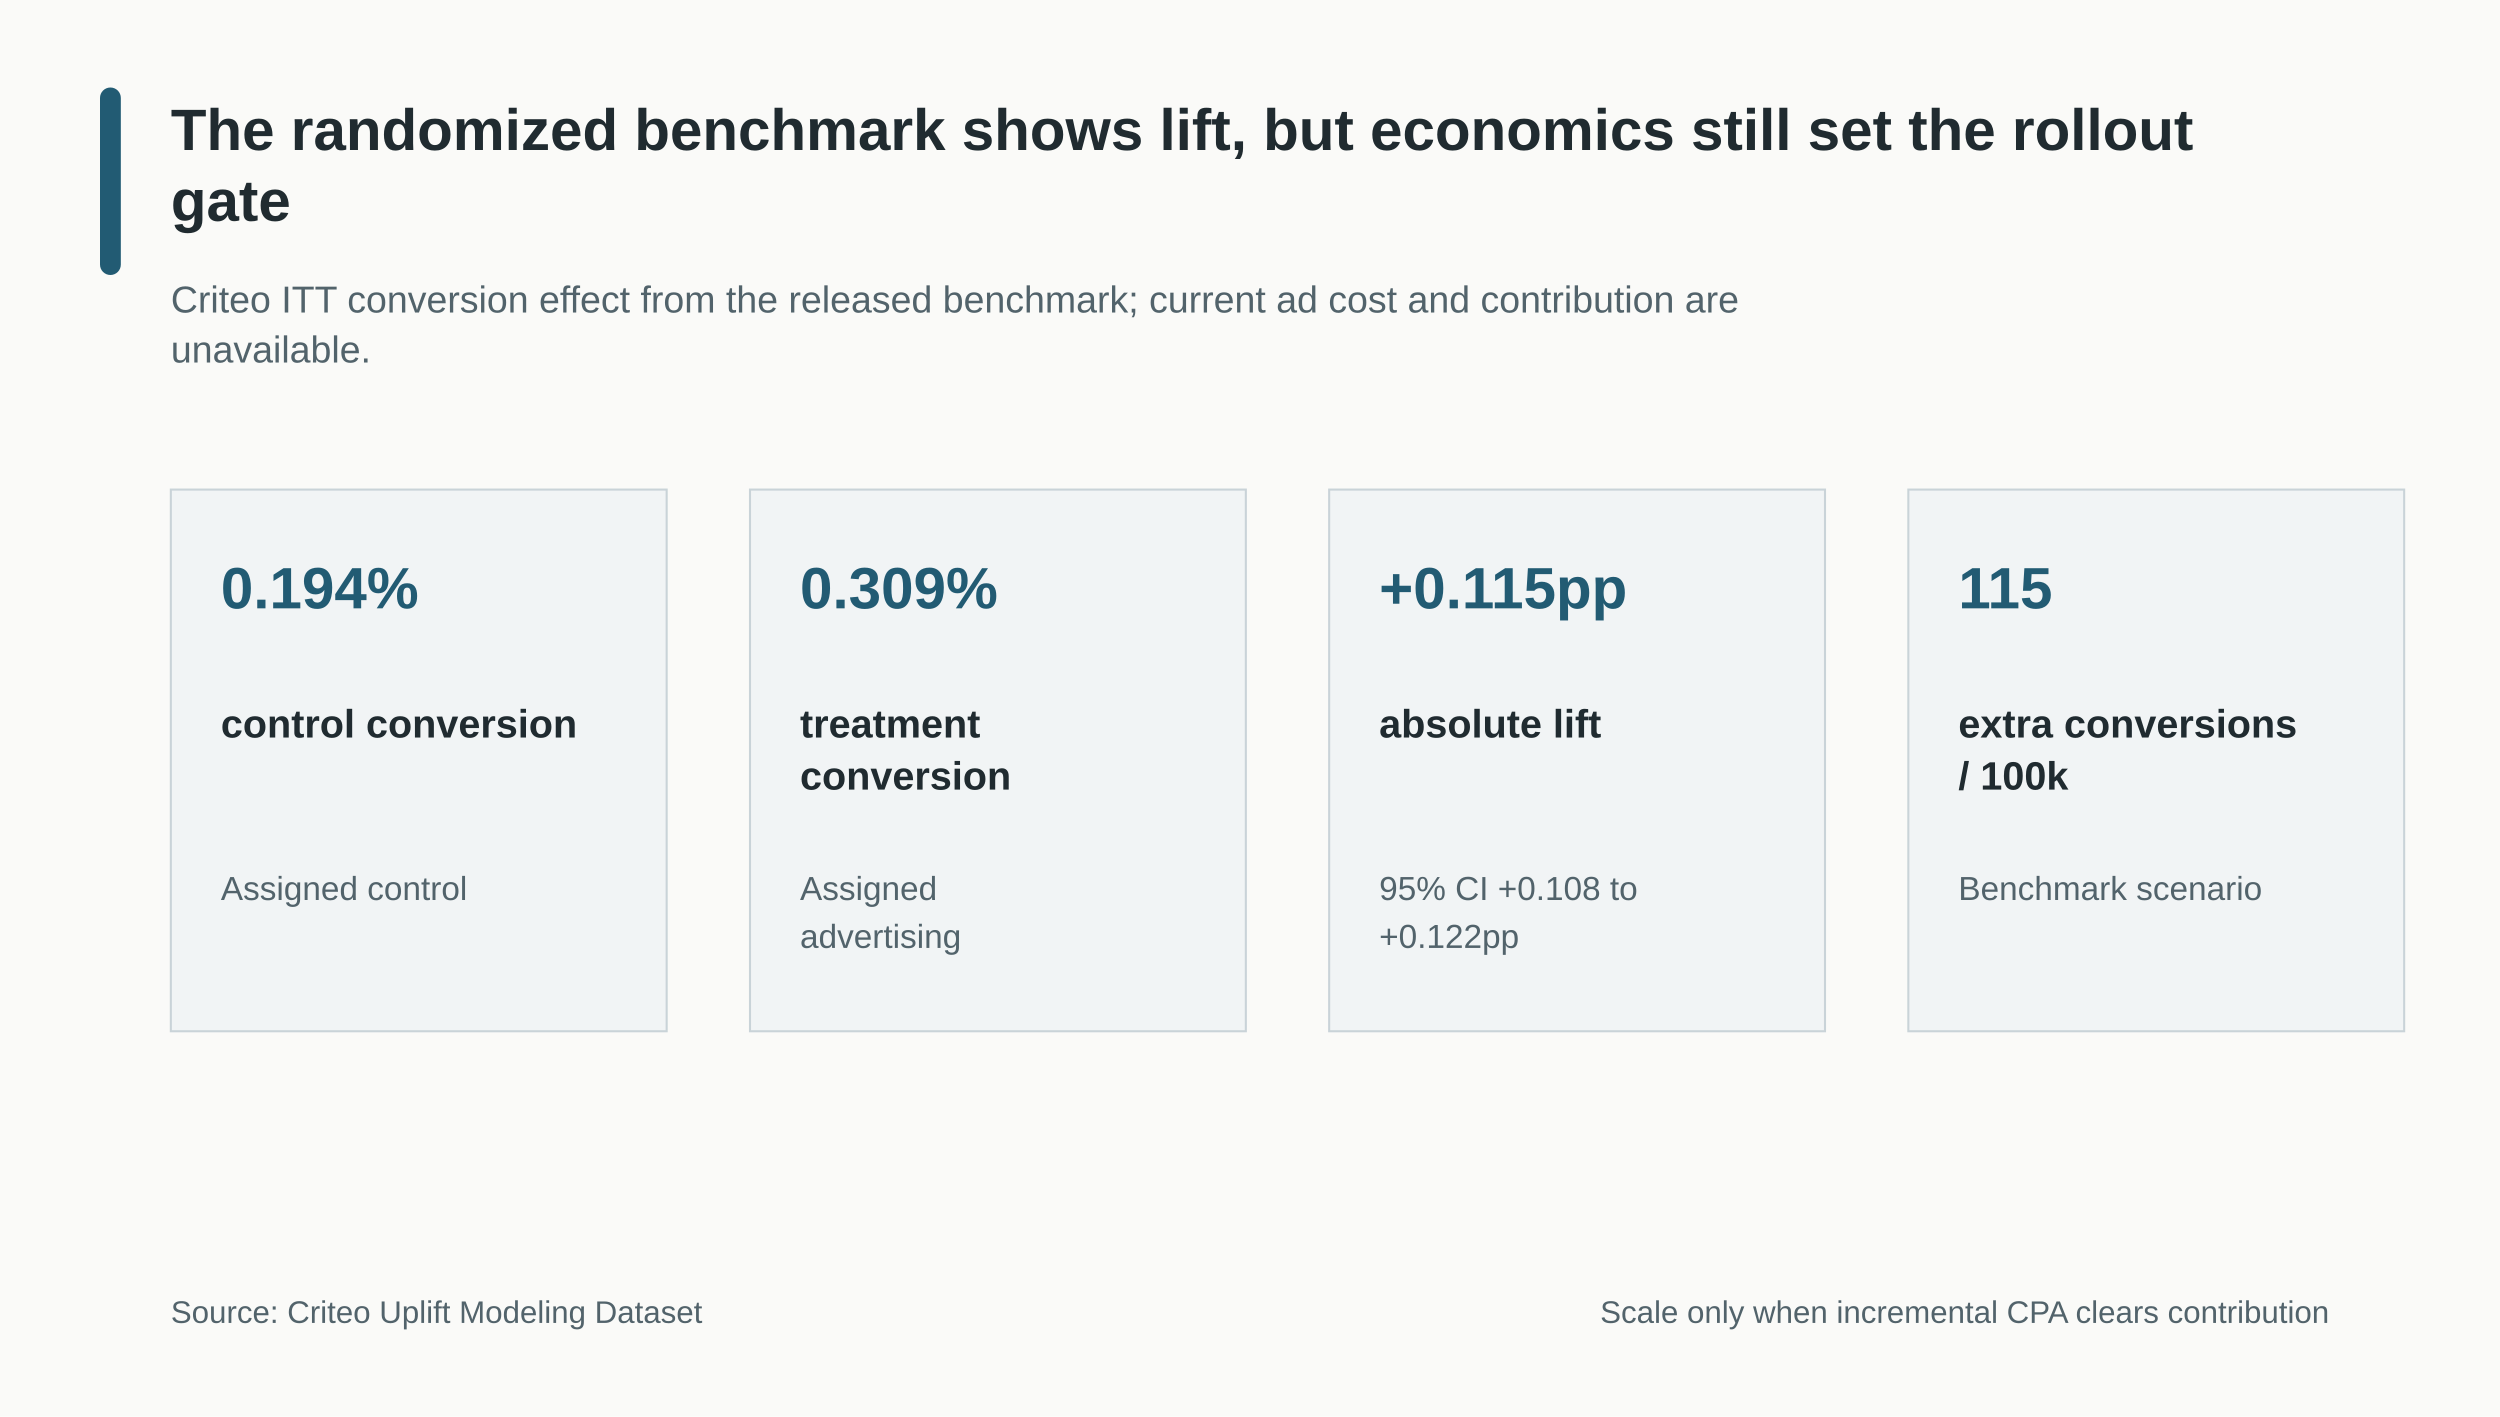
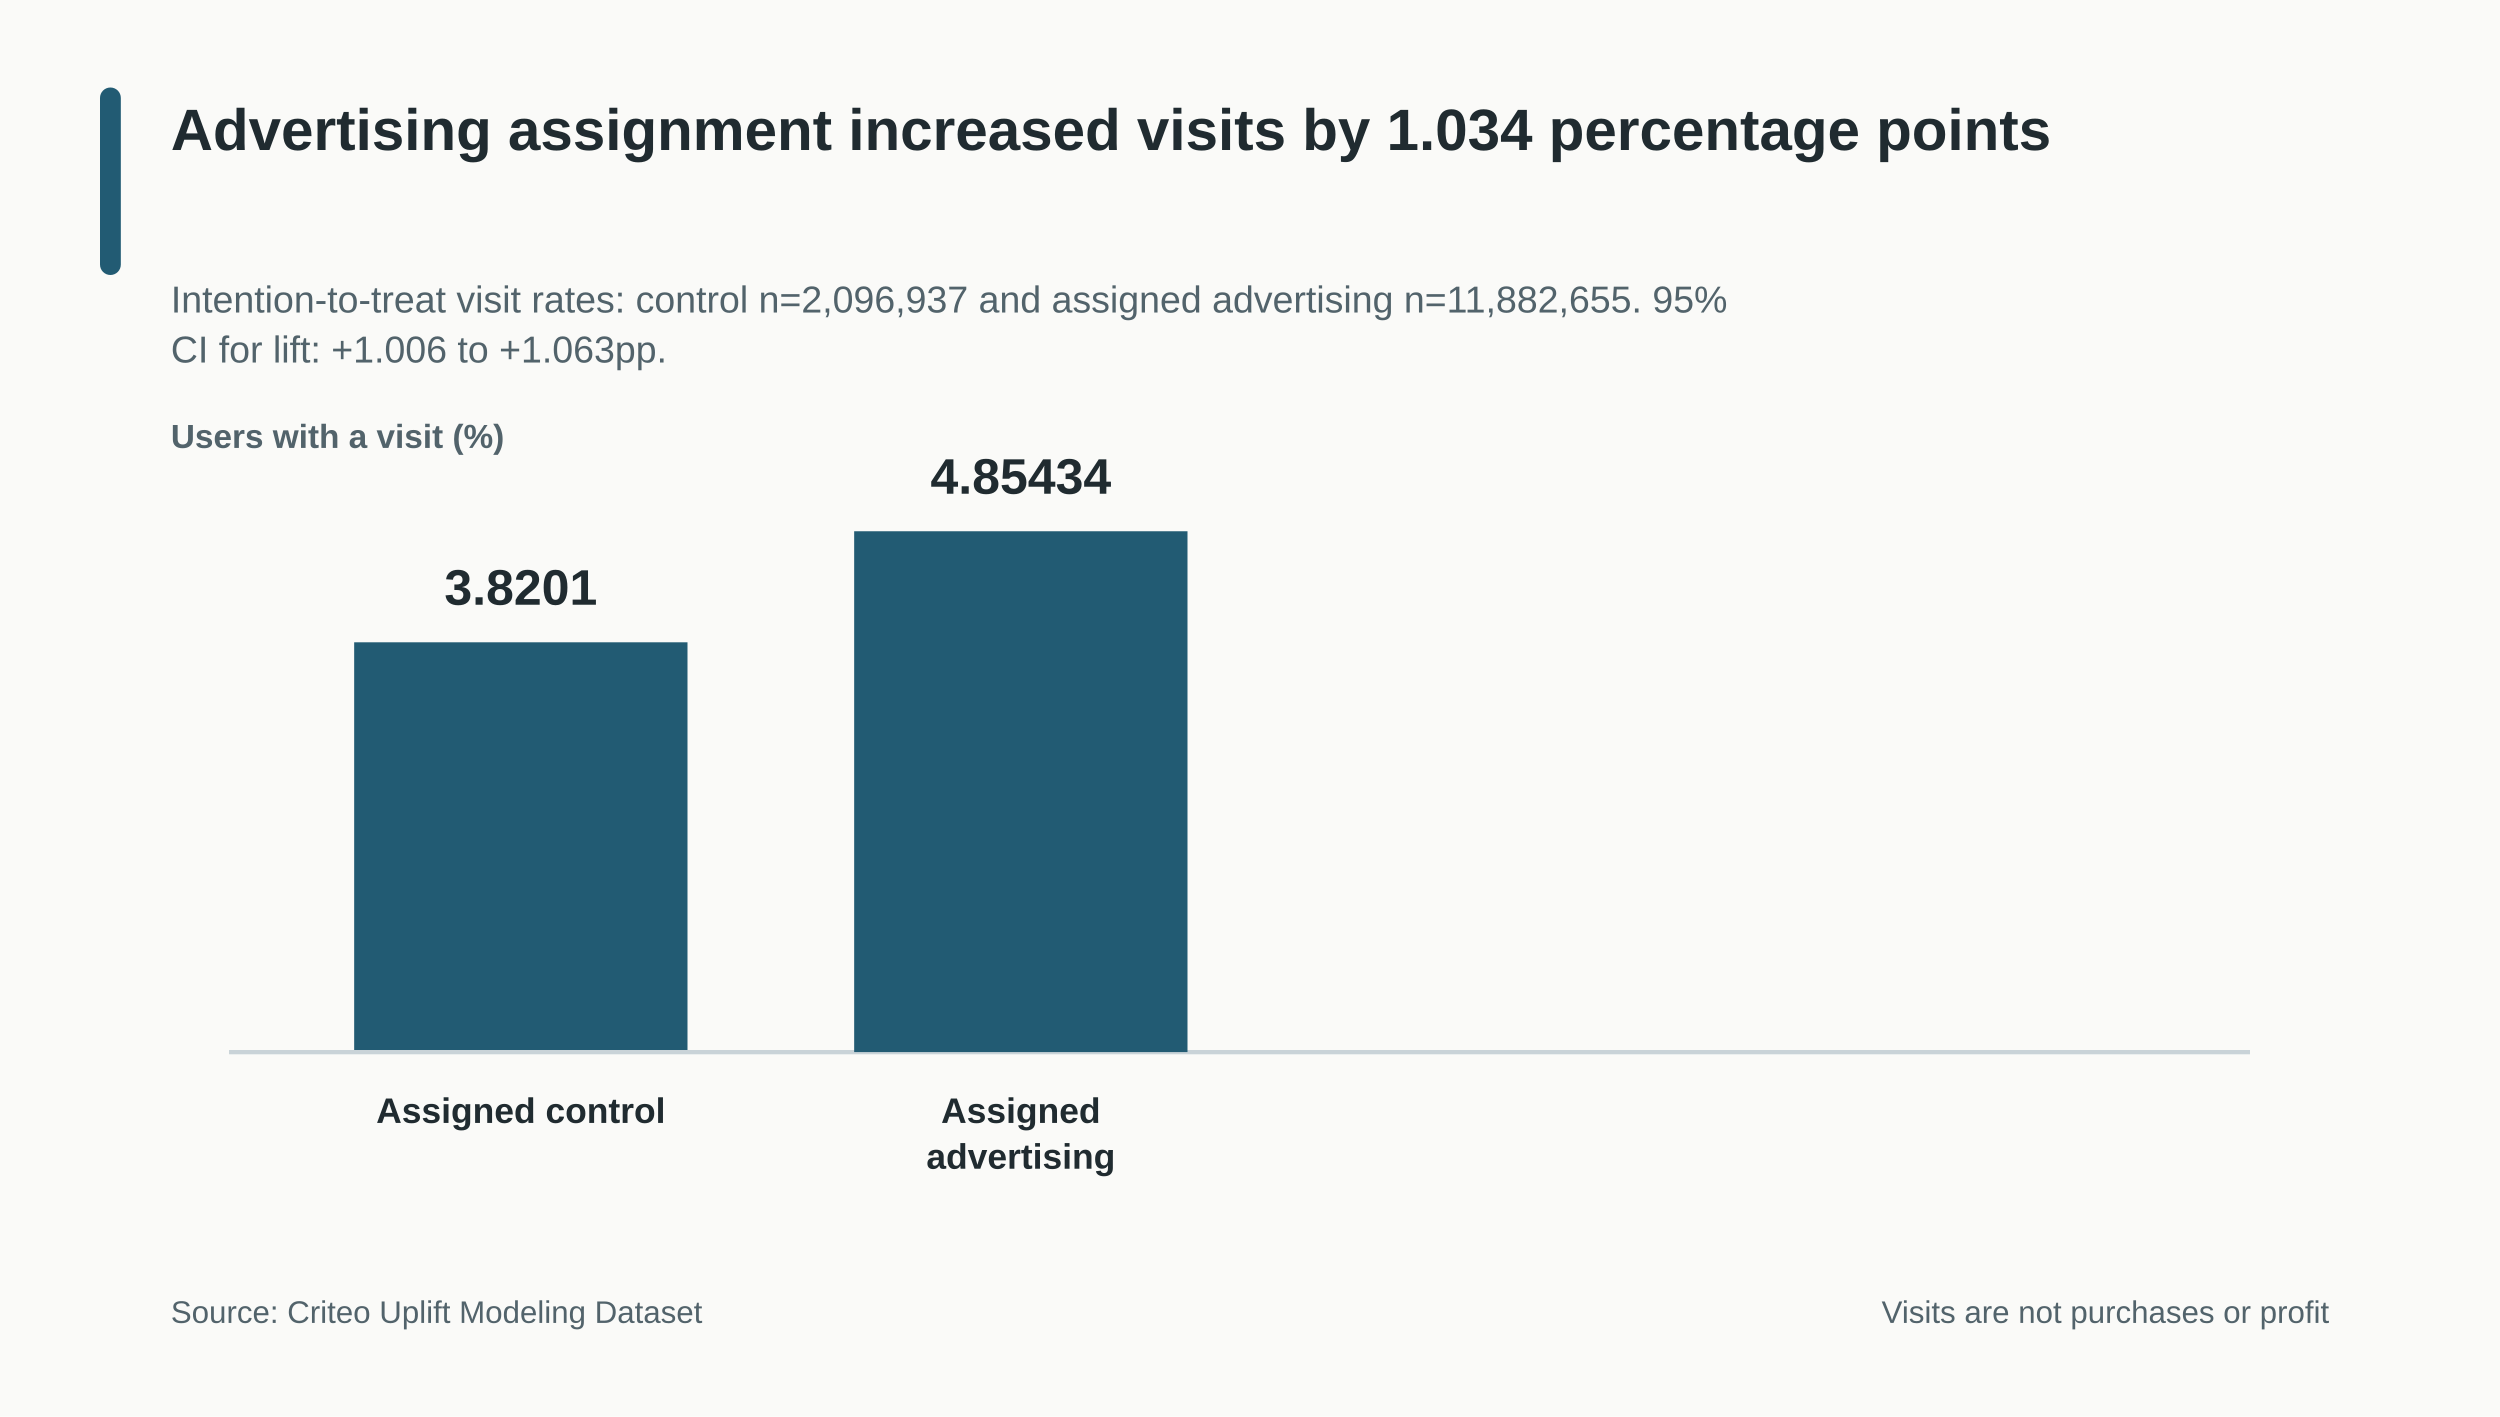
<svg xmlns="http://www.w3.org/2000/svg" width="1200" height="680" viewBox="0 0 1200 680" role="img" aria-labelledby="title desc">
  <rect width="1200" height="680" fill="#FAFAF8" />
  <rect x="48" y="42" width="10" height="90" rx="5" fill="#225B73" />
-   <text x="82" y="72" fill="#202B30" font-family="Arial, sans-serif" font-size="28px" font-weight="700" text-anchor="start">The randomized benchmark shows lift, but economics still set the rollout</text>
-   <text x="82" y="106" fill="#202B30" font-family="Arial, sans-serif" font-size="28px" font-weight="700" text-anchor="start">gate</text>
-   <text x="82" y="150" fill="#52636B" font-family="Arial, sans-serif" font-size="18px" font-weight="400" text-anchor="start">Criteo ITT conversion effect from the released benchmark; current ad cost and contribution are</text>
-   <text x="82" y="174" fill="#52636B" font-family="Arial, sans-serif" font-size="18px" font-weight="400" text-anchor="start">unavailable.</text>
-   <rect x="82" y="235" width="238" height="260" fill="#F1F4F5" stroke="#C9D3D8" />
-   <text x="106" y="292" fill="#225B73" font-family="Arial, sans-serif" font-size="28px" font-weight="700" text-anchor="start">0.194%</text>
-   <text x="106" y="354" fill="#202B30" font-family="Arial, sans-serif" font-size="19px" font-weight="700" text-anchor="start">control conversion</text>
-   <text x="106" y="432" fill="#52636B" font-family="Arial, sans-serif" font-size="16px" font-weight="400" text-anchor="start">Assigned control</text>
-   <rect x="360" y="235" width="238" height="260" fill="#F1F4F5" stroke="#C9D3D8" />
-   <text x="384" y="292" fill="#225B73" font-family="Arial, sans-serif" font-size="28px" font-weight="700" text-anchor="start">0.309%</text>
-   <text x="384" y="354" fill="#202B30" font-family="Arial, sans-serif" font-size="19px" font-weight="700" text-anchor="start">treatment</text>
-   <text x="384" y="379" fill="#202B30" font-family="Arial, sans-serif" font-size="19px" font-weight="700" text-anchor="start">conversion</text>
-   <text x="384" y="432" fill="#52636B" font-family="Arial, sans-serif" font-size="16px" font-weight="400" text-anchor="start">Assigned</text>
-   <text x="384" y="455" fill="#52636B" font-family="Arial, sans-serif" font-size="16px" font-weight="400" text-anchor="start">advertising</text>
-   <rect x="638" y="235" width="238" height="260" fill="#F1F4F5" stroke="#C9D3D8" />
-   <text x="662" y="292" fill="#225B73" font-family="Arial, sans-serif" font-size="28px" font-weight="700" text-anchor="start">+0.115pp</text>
-   <text x="662" y="354" fill="#202B30" font-family="Arial, sans-serif" font-size="19px" font-weight="700" text-anchor="start">absolute lift</text>
-   <text x="662" y="432" fill="#52636B" font-family="Arial, sans-serif" font-size="16px" font-weight="400" text-anchor="start">95% CI +0.108 to</text>
-   <text x="662" y="455" fill="#52636B" font-family="Arial, sans-serif" font-size="16px" font-weight="400" text-anchor="start">+0.122pp</text>
-   <rect x="916" y="235" width="238" height="260" fill="#F1F4F5" stroke="#C9D3D8" />
-   <text x="940" y="292" fill="#225B73" font-family="Arial, sans-serif" font-size="28px" font-weight="700" text-anchor="start">115</text>
-   <text x="940" y="354" fill="#202B30" font-family="Arial, sans-serif" font-size="19px" font-weight="700" text-anchor="start">extra conversions</text>
-   <text x="940" y="379" fill="#202B30" font-family="Arial, sans-serif" font-size="19px" font-weight="700" text-anchor="start">/ 100k</text>
-   <text x="940" y="432" fill="#52636B" font-family="Arial, sans-serif" font-size="16px" font-weight="400" text-anchor="start">Benchmark scenario</text>
+   <text x="82" y="72" fill="#202B30" font-family="Arial, sans-serif" font-size="28px" font-weight="700" text-anchor="start">Advertising assignment increased visits by 1.034 percentage points</text>
+   <text x="82" y="150" fill="#52636B" font-family="Arial, sans-serif" font-size="18px" font-weight="400" text-anchor="start">Intention-to-treat visit rates: control n=2,096,937 and assigned advertising n=11,882,655. 95%</text>
+   <text x="82" y="174" fill="#52636B" font-family="Arial, sans-serif" font-size="18px" font-weight="400" text-anchor="start">CI for lift: +1.006 to +1.063pp.</text>
+   <text x="82" y="215" fill="#52636B" font-family="Arial, sans-serif" font-size="16px" font-weight="700" text-anchor="start">Users with a visit (%)</text>
+   <line x1="110" y1="505" x2="1080" y2="505" stroke="#C9D3D8" stroke-width="2" />
+   <rect x="170" y="308.3" width="160" height="196.7" fill="#225B73" />
+   <text x="250.0" y="290.264" fill="#202B30" font-family="Arial, sans-serif" font-size="24px" font-weight="700" text-anchor="middle">3.8201</text>
+   <text x="250.0" y="539" fill="#202B30" font-family="Arial, sans-serif" font-size="17px" font-weight="700" text-anchor="middle">Assigned control</text>
+   <line x1="110" y1="505" x2="1080" y2="505" stroke="#C9D3D8" stroke-width="2" />
+   <rect x="410" y="255.0" width="160" height="250.0" fill="#225B73" />
+   <text x="490.0" y="237.0" fill="#202B30" font-family="Arial, sans-serif" font-size="24px" font-weight="700" text-anchor="middle">4.85434</text>
+   <text x="490.0" y="539" fill="#202B30" font-family="Arial, sans-serif" font-size="17px" font-weight="700" text-anchor="middle">Assigned</text>
+   <text x="490.0" y="561" fill="#202B30" font-family="Arial, sans-serif" font-size="17px" font-weight="700" text-anchor="middle">advertising</text>
  <text x="82" y="635" fill="#52636B" font-family="Arial, sans-serif" font-size="15px" font-weight="400" text-anchor="start">Source: Criteo Uplift Modeling Dataset</text>
-   <text x="1118" y="635" fill="#52636B" font-family="Arial, sans-serif" font-size="15px" font-weight="400" text-anchor="end">Scale only when incremental CPA clears contribution</text>
+   <text x="1118" y="635" fill="#52636B" font-family="Arial, sans-serif" font-size="15px" font-weight="400" text-anchor="end">Visits are not purchases or profit</text>
</svg>
